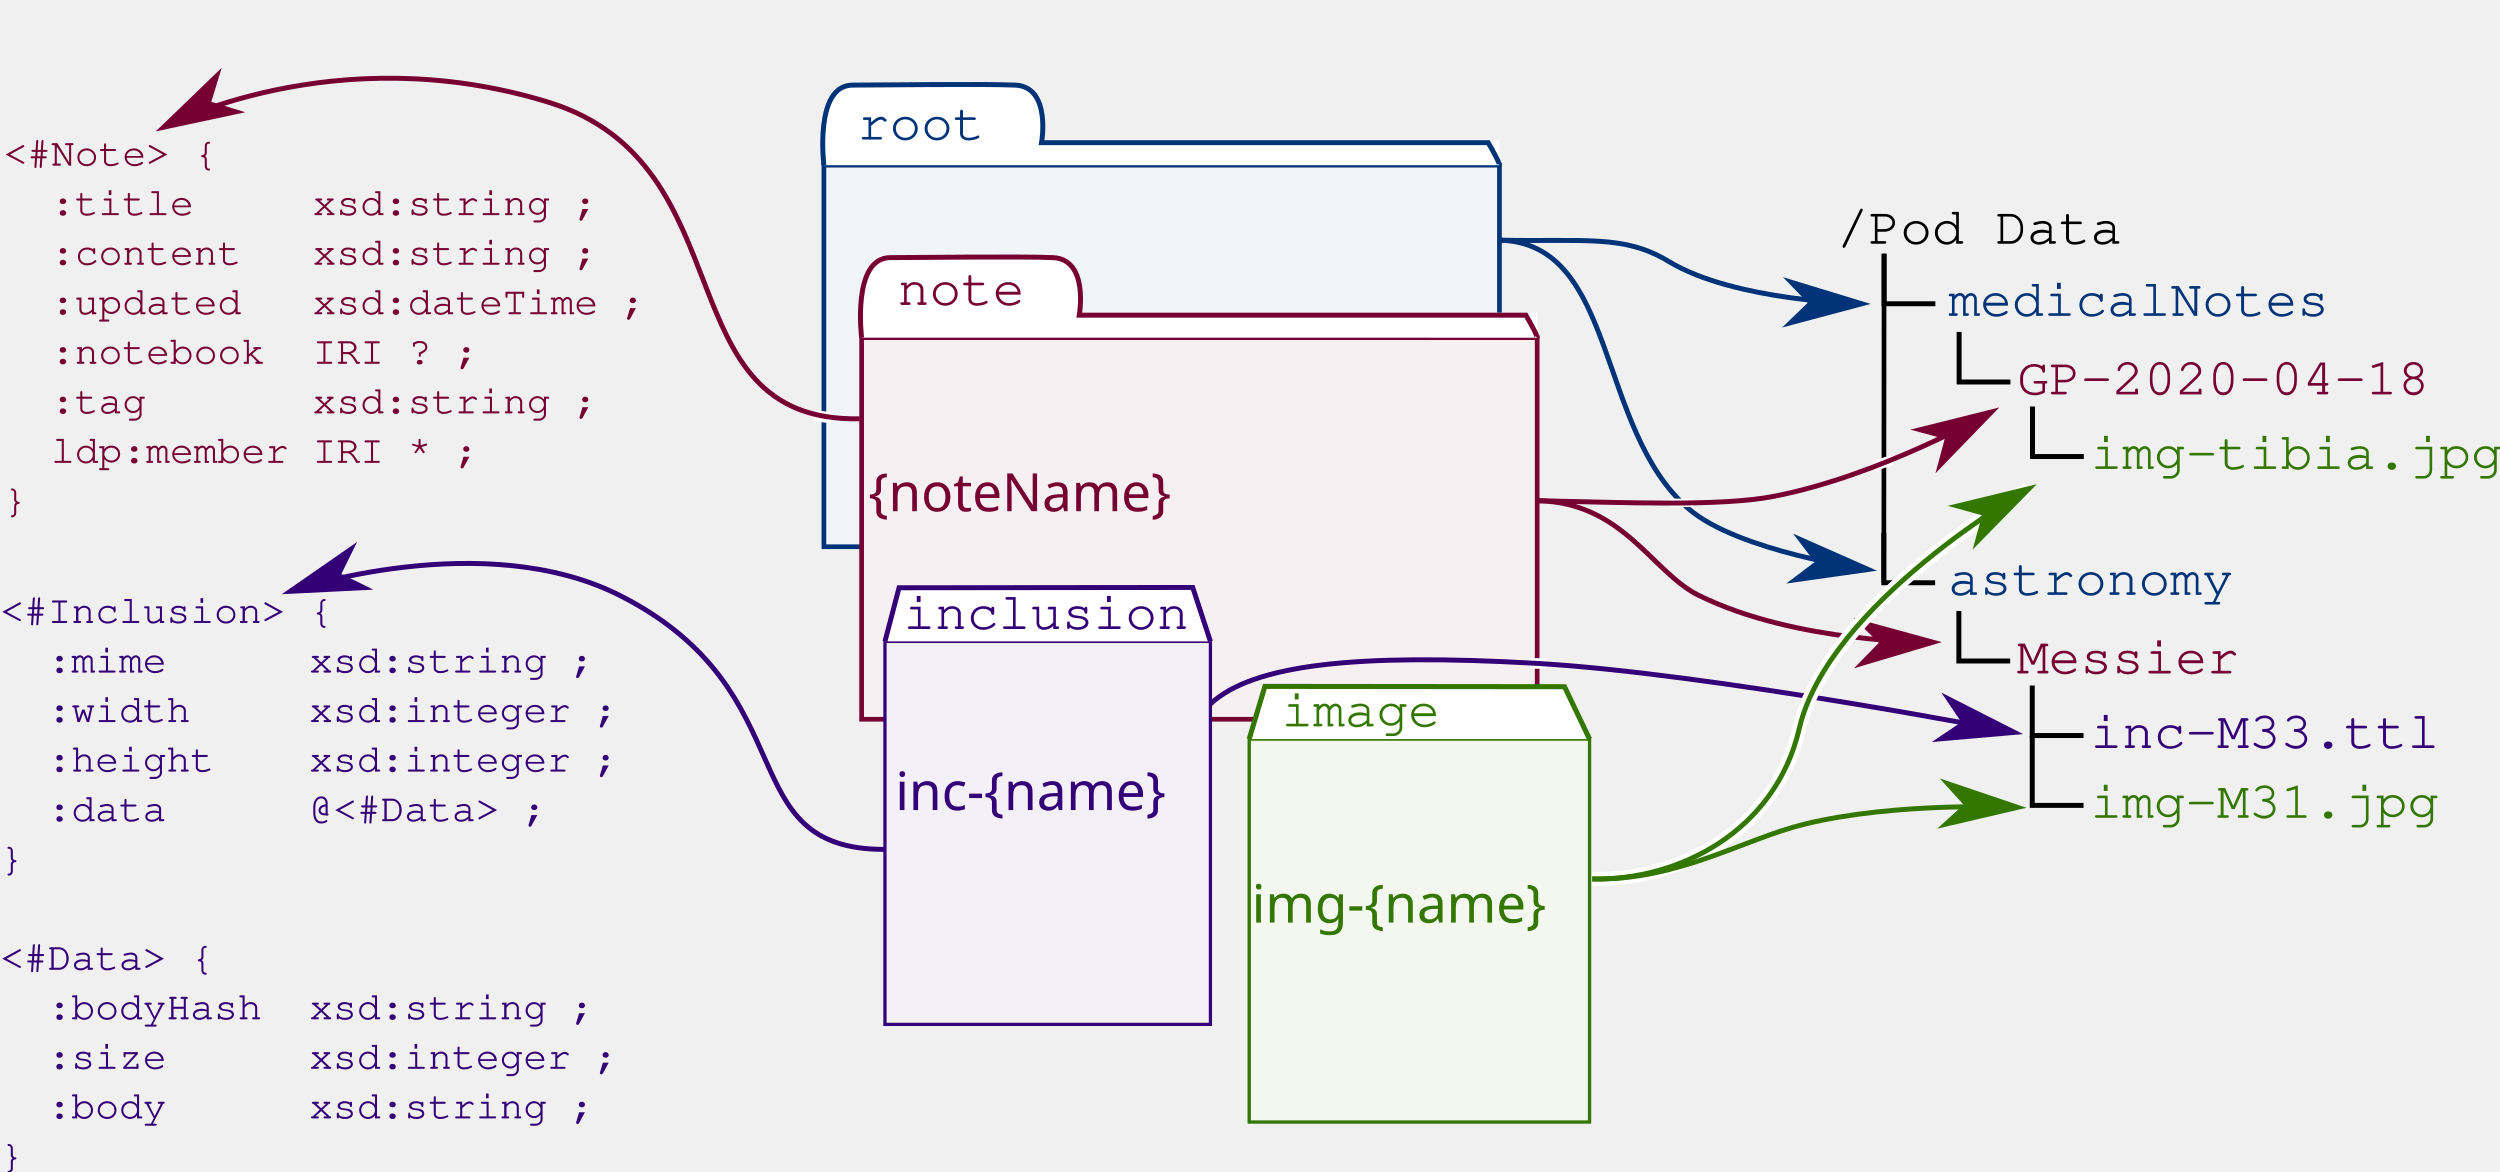
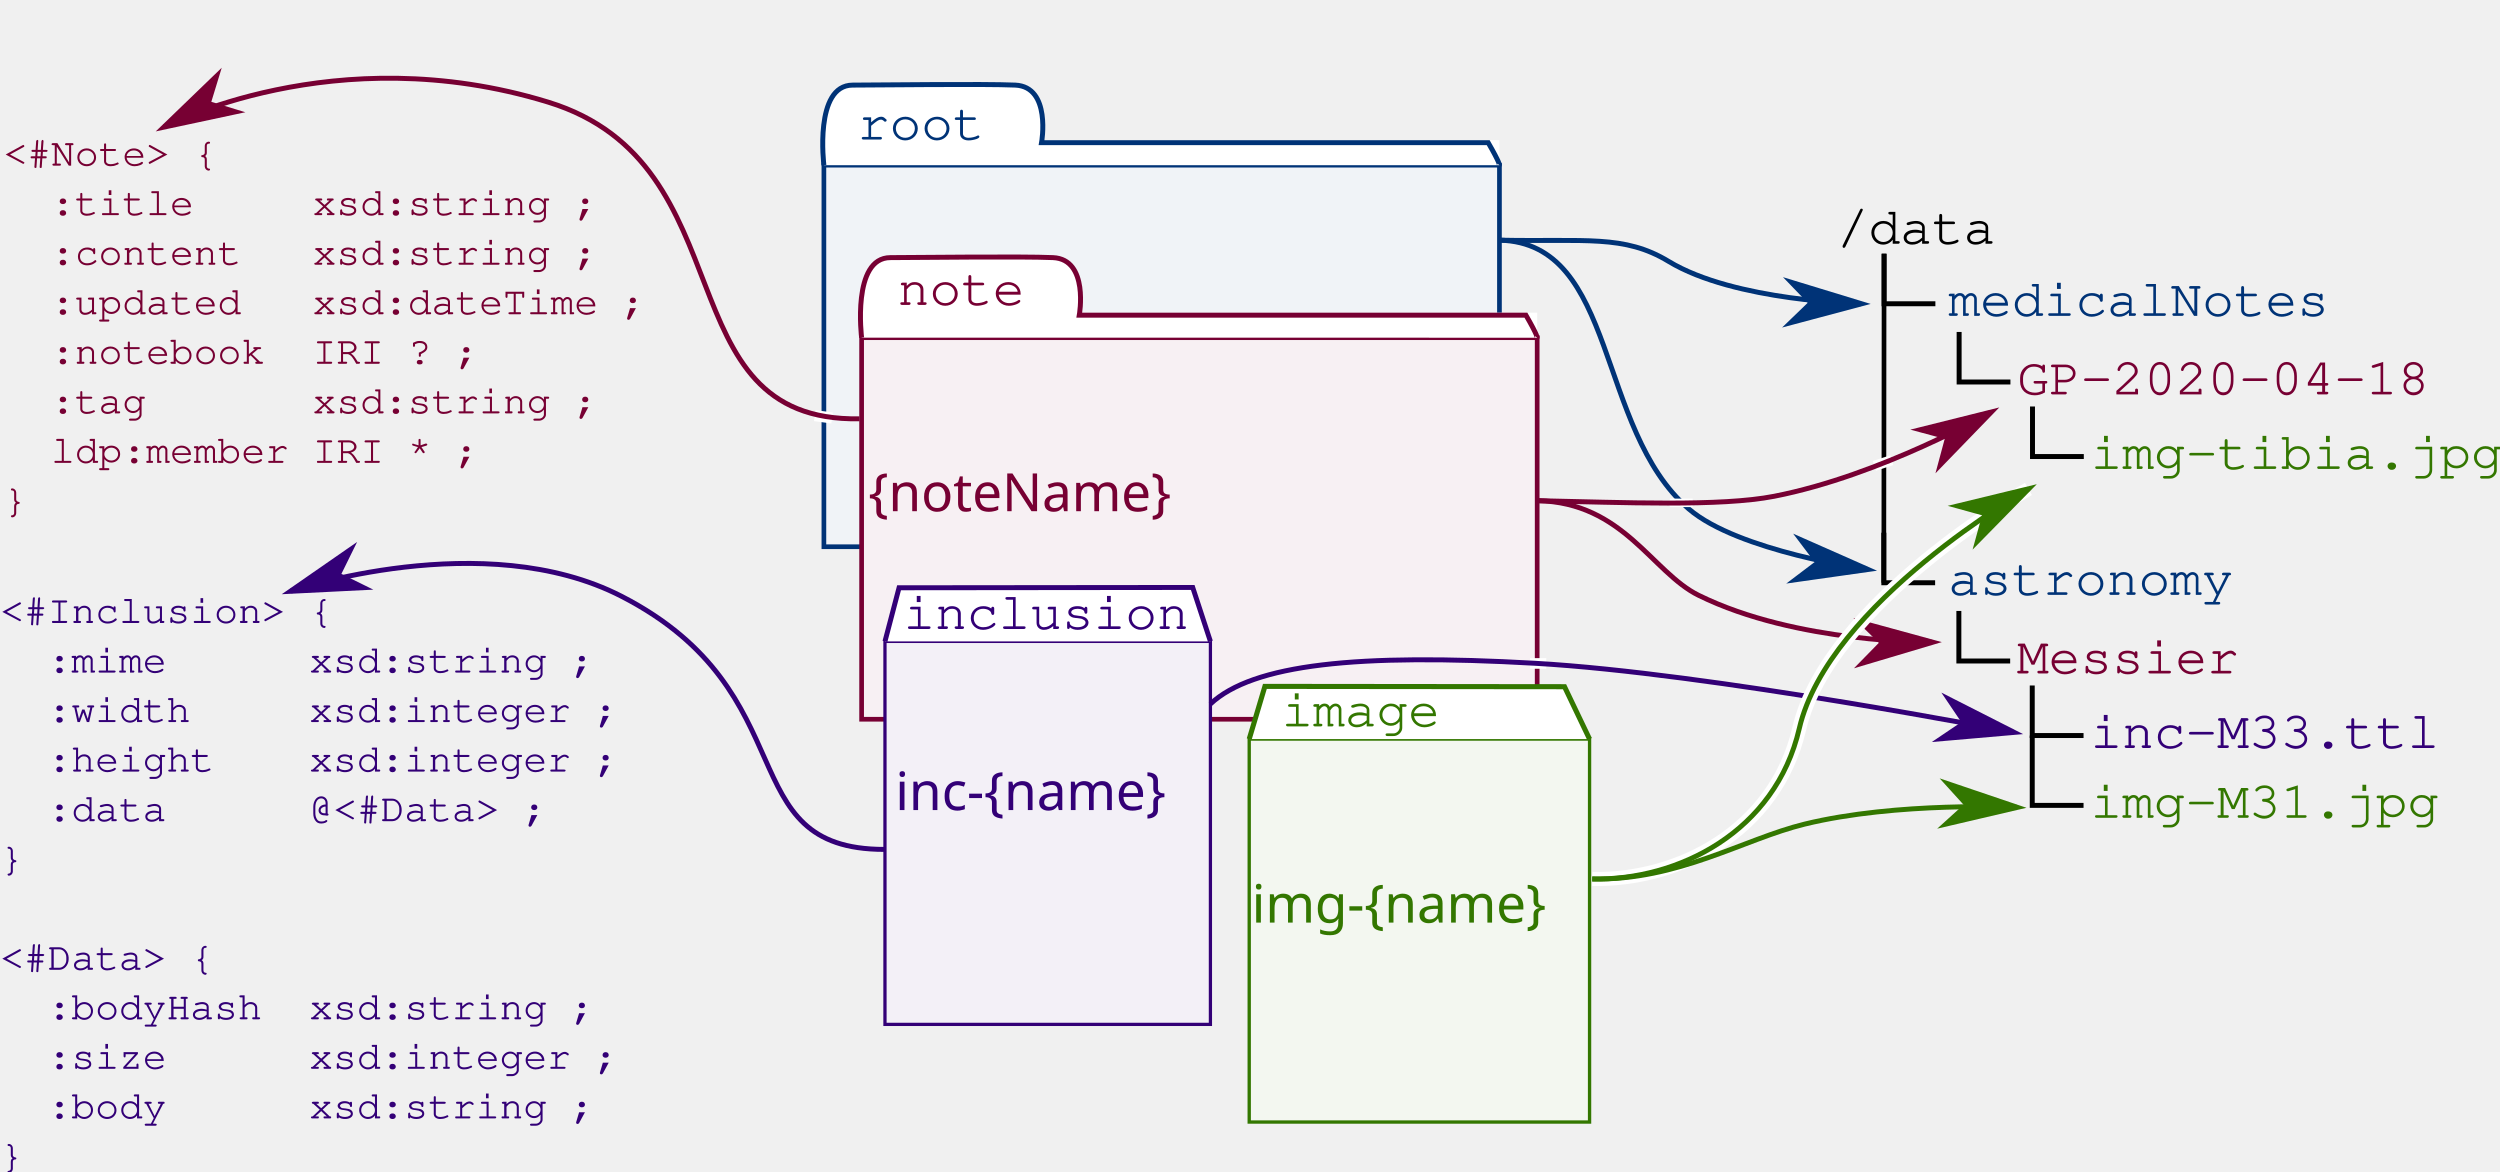
<svg xmlns="http://www.w3.org/2000/svg" width="133.523mm" height="62.579mm" viewBox="0 0 133.523 62.579" version="1.1" id="svg8">
  <defs id="defs2">
    <marker style="overflow:visible" id="marker11376" refX="0" refY="0" orient="auto">
      <path transform="matrix(-0.8,0,0,-0.8,-10,0)" style="fill:#777777;fill-opacity:0.467;fill-rule:evenodd;stroke:#777777;stroke-width:1pt;stroke-opacity:0.467" d="M 0,0 5,-5 -12.5,0 5,5 Z" id="path11374" />
    </marker>
    <marker orient="auto" refY="0" refX="0" id="Arrow1Lend" style="overflow:visible">
      <path id="path5237" d="M 0,0 5,-5 -12.5,0 5,5 Z" style="fill:#770033;fill-opacity:1;fill-rule:evenodd;stroke:#770033;stroke-width:1pt;stroke-opacity:1" transform="matrix(-0.8,0,0,-0.8,-10,0)" />
    </marker>
    <marker orient="auto" refY="0" refX="0" id="Arrow1Lstart" style="overflow:visible">
      <path id="path5234" d="M 0,0 5,-5 -12.5,0 5,5 Z" style="fill:#000000;fill-opacity:1;fill-rule:evenodd;stroke:#000000;stroke-width:1pt;stroke-opacity:1" transform="matrix(0.8,0,0,0.8,10,0)" />
    </marker>
    <marker orient="auto" refY="0" refX="0" id="Arrow1Lend-1" style="overflow:visible">
      <path id="path5237-8" d="M 0,0 5,-5 -12.5,0 5,5 Z" style="fill:#330077;fill-opacity:1;fill-rule:evenodd;stroke:#330077;stroke-width:1pt;stroke-opacity:1" transform="matrix(-0.8,0,0,-0.8,-10,0)" />
    </marker>
    <marker orient="auto" refY="0" refX="0" id="Arrow1Lend-0" style="overflow:visible">
      <path id="path5237-3" d="M 0,0 5,-5 -12.5,0 5,5 Z" style="fill:#770033;fill-opacity:1;fill-rule:evenodd;stroke:#770033;stroke-width:1pt;stroke-opacity:1" transform="matrix(-0.8,0,0,-0.8,-10,0)" />
    </marker>
    <marker orient="auto" refY="0" refX="0" id="Arrow1Lend-1-5" style="overflow:visible">
      <path id="path5237-8-9" d="M 0,0 5,-5 -12.5,0 5,5 Z" style="fill:#330077;fill-opacity:1;fill-rule:evenodd;stroke:#330077;stroke-width:1pt;stroke-opacity:1" transform="matrix(-0.8,0,0,-0.8,-10,0)" />
    </marker>
    <marker orient="auto" refY="0" refX="0" id="Arrow1Lend-0-4" style="overflow:visible">
      <path id="path5237-3-9" d="M 0,0 5,-5 -12.5,0 5,5 Z" style="fill:#337700;fill-opacity:1;fill-rule:evenodd;stroke:#337700;stroke-width:1pt;stroke-opacity:1" transform="matrix(-0.8,0,0,-0.8,-10,0)" />
    </marker>
    <marker orient="auto" refY="0" refX="0" id="Arrow1Lend-0-5" style="overflow:visible">
      <path id="path5237-3-3" d="M 0,0 5,-5 -12.5,0 5,5 Z" style="fill:#003377;fill-opacity:1;fill-rule:evenodd;stroke:#003377;stroke-width:1pt;stroke-opacity:1" transform="matrix(-0.8,0,0,-0.8,-10,0)" />
    </marker>
    <marker orient="auto" refY="0" refX="0" id="Arrow1Lend-0-48" style="overflow:visible">
      <path id="path5237-3-35" d="M 0,0 5,-5 -12.5,0 5,5 Z" style="fill:#003377;fill-opacity:1;fill-rule:evenodd;stroke:#003377;stroke-width:1pt;stroke-opacity:1" transform="matrix(-0.8,0,0,-0.8,-10,0)" />
    </marker>
    <marker orient="auto" refY="0" refX="0" id="Arrow1Lend-0-2" style="overflow:visible">
      <path id="path5237-3-0" d="M 0,0 5,-5 -12.5,0 5,5 Z" style="fill:#770033;fill-opacity:1;fill-rule:evenodd;stroke:#770033;stroke-width:1pt;stroke-opacity:1" transform="matrix(-0.8,0,0,-0.8,-10,0)" />
    </marker>
    <marker orient="auto" refY="0" refX="0" id="Arrow1Lend-0-4-5" style="overflow:visible">
      <path id="path5237-3-9-2" d="M 0,0 5,-5 -12.5,0 5,5 Z" style="fill:#337700;fill-opacity:1;fill-rule:evenodd;stroke:#337700;stroke-width:1pt;stroke-opacity:1" transform="matrix(-0.8,0,0,-0.8,-10,0)" />
    </marker>
  </defs>
  <g id="layer1" transform="translate(-0.4897179,3.464388)">
    <text xml:space="preserve" style="font-style:normal;font-weight:normal;font-size:3.528px;line-height:1.25;font-family:sans-serif;letter-spacing:0px;word-spacing:0px;fill:#000000;fill-opacity:1;stroke:none;stroke-width:0.265" x="2.472" y="3.939" id="text3715">
      <tspan x="2.472" y="7.06" style="font-size:2.117px;line-height:21%;stroke-width:0.265" id="tspan3733" />
    </text>
    <flowRoot xml:space="preserve" id="flowRoot3737" style="font-style:normal;font-weight:normal;font-size:40px;line-height:1.25;font-family:sans-serif;letter-spacing:0px;word-spacing:0px;fill:#000000;fill-opacity:1;stroke:none">
      <flowRegion id="flowRegion3739">
        <rect id="rect3741" width="8.586" height="40.154" x="14.395" y="87.618" />
      </flowRegion>
      <flowPara id="flowPara3743" />
    </flowRoot>
    <flowRoot xml:space="preserve" id="flowRoot3724" style="font-style:normal;font-variant:normal;font-weight:normal;font-stretch:normal;font-size:10.667px;line-height:1.25;font-family:Courier;-inkscape-font-specification:'Courier, Normal';font-variant-ligatures:normal;font-variant-caps:normal;font-variant-numeric:normal;font-feature-settings:normal;text-align:start;letter-spacing:0px;word-spacing:0px;writing-mode:lr-tb;text-anchor:start;fill:#000000;fill-opacity:1;stroke:none" transform="scale(0.2645833)">
      <flowRegion id="flowRegion3726">
        <rect id="rect3728" width="13.89" height="45.709" x="17.173" y="82.063" />
      </flowRegion>
      <flowPara id="flowPara3730" />
    </flowRoot>
    <text xml:space="preserve" style="font-style:normal;font-variant:normal;font-weight:normal;font-stretch:normal;font-size:2.117px;line-height:1.25;font-family:Courier;-inkscape-font-specification:'Courier, Normal';font-variant-ligatures:normal;font-variant-caps:normal;font-variant-numeric:normal;font-feature-settings:normal;text-align:start;letter-spacing:0px;word-spacing:0px;writing-mode:lr-tb;text-anchor:start;fill:#770033;fill-opacity:1;stroke:none;stroke-width:0.265;stroke-opacity:1" x="0.668" y="5.382" id="text3778">
      <tspan id="tspan3796" x="0.668" y="5.382">&lt;#Note&gt; {</tspan>
      <tspan x="0.668" y="8.028" id="tspan3798">  :title     xsd:string ;</tspan>
      <tspan x="0.668" y="10.674" id="tspan3800">  :content   xsd:string ;</tspan>
      <tspan x="0.668" y="13.32" id="tspan3802">  :updated   xsd:dateTime ;</tspan>
      <tspan x="0.668" y="15.965" id="tspan3804">  :notebook  IRI ? ;</tspan>
      <tspan x="0.668" y="18.611" id="tspan3806">  :tag       xsd:string ;</tspan>
      <tspan x="0.668" y="21.257" id="tspan3808">  ldp:member IRI * ;</tspan>
      <tspan x="0.668" y="23.903" id="tspan3810">}</tspan>
      <tspan x="0.668" y="26.549" id="tspan3812" />
    </text>
    <text xml:space="preserve" style="font-style:normal;font-variant:normal;font-weight:normal;font-stretch:normal;font-size:2.117px;line-height:1.25;font-family:Courier;-inkscape-font-specification:'Courier, Normal';font-variant-ligatures:normal;font-variant-caps:normal;font-variant-numeric:normal;font-feature-settings:normal;text-align:start;letter-spacing:0px;word-spacing:0px;writing-mode:lr-tb;text-anchor:start;fill:#000000;fill-opacity:1;stroke:none;stroke-width:0.265" x="0.725" y="28.123" id="text3778-7">
      <tspan style="stroke-width:0.265" x="0.725" y="29.964" id="tspan3810-7" />
      <tspan style="stroke-width:0.265" x="0.725" y="32.61" id="tspan3812-4" />
    </text>
    <text xml:space="preserve" style="font-style:normal;font-variant:normal;font-weight:normal;font-stretch:normal;font-size:2.117px;line-height:1.25;font-family:Courier;-inkscape-font-specification:'Courier, Normal';font-variant-ligatures:normal;font-variant-caps:normal;font-variant-numeric:normal;font-feature-settings:normal;text-align:start;letter-spacing:0px;word-spacing:0px;writing-mode:lr-tb;text-anchor:start;fill:#330077;fill-opacity:1;stroke:none;stroke-width:0.265" x="0.49" y="29.809" id="text3778-6">
      <tspan style="fill:#330077;fill-opacity:1;stroke-width:0.265" x="0.49" y="29.809" id="tspan3810-2">&lt;#Inclusion&gt; {</tspan>
      <tspan style="fill:#330077;fill-opacity:1;stroke-width:0.265" x="0.49" y="32.455" id="tspan3950">  :mime      xsd:string ;</tspan>
      <tspan style="fill:#330077;fill-opacity:1;stroke-width:0.265" x="0.49" y="35.101" id="tspan3952">  :width     xsd:integer ;</tspan>
      <tspan style="fill:#330077;fill-opacity:1;stroke-width:0.265" x="0.49" y="37.747" id="tspan3954">  :height    xsd:integer ;</tspan>
      <tspan style="fill:#330077;fill-opacity:1;stroke-width:0.265" x="0.49" y="40.393" id="tspan3956">  :data      @&lt;#Data&gt; ;</tspan>
      <tspan style="fill:#330077;fill-opacity:1;stroke-width:0.265" x="0.49" y="43.038" id="tspan3958">}</tspan>
      <tspan style="fill:#330077;fill-opacity:1;stroke-width:0.265" x="0.49" y="45.684" id="tspan3960" />
      <tspan style="fill:#330077;fill-opacity:1;stroke-width:0.265" x="0.49" y="48.33" id="tspan3962">&lt;#Data&gt; {</tspan>
      <tspan style="fill:#330077;fill-opacity:1;stroke-width:0.265" x="0.49" y="50.976" id="tspan3964">  :bodyHash  xsd:string ;</tspan>
      <tspan style="fill:#330077;fill-opacity:1;stroke-width:0.265" x="0.49" y="53.622" id="tspan3966">  :size      xsd:integer ;</tspan>
      <tspan style="fill:#330077;fill-opacity:1;stroke-width:0.265" x="0.49" y="56.268" id="tspan3968">  :body      xsd:string ;</tspan>
      <tspan style="fill:#330077;fill-opacity:1;stroke-width:0.265" x="0.49" y="58.913" id="tspan3970">}</tspan>
      <tspan style="fill:#330077;fill-opacity:1;stroke-width:0.265" x="0.49" y="61.559" id="tspan3972" />
      <tspan style="fill:#330077;fill-opacity:1;stroke-width:0.265" x="0.49" y="64.205" id="tspan3812-5" />
    </text>
  </g>
  <g id="layer2" style="display:inline" transform="translate(-0.4897179,3.464388)">
    <g id="g1043">
      <rect y="4.021" x="44.56" height="21.716" width="36.015" id="rect4808" style="fill:#ffffff;fill-opacity:1;stroke:none;stroke-width:0.25;stroke-miterlimit:4;stroke-dasharray:none;stroke-opacity:1" />
      <rect style="fill:#f0f3f7;fill-opacity:1;stroke:#003377;stroke-width:0.25;stroke-miterlimit:4;stroke-dasharray:none;stroke-opacity:1" y="5.357" x="44.493" height="20.379" width="36.081" id="rect3974" />
      <path id="path4781" d="m 44.493,5.357 c 0,0 -0.535,-4.276 1.537,-4.276 1.27,0 7.028,-0.076 8.686,0 1.935,0.089 1.403,3.074 1.403,3.074 h 23.854 c 0.654,1.133 0.601,1.203 0.601,1.203" style="fill:#ffffff;fill-opacity:1;stroke:#003377;stroke-width:0.265px;stroke-linecap:butt;stroke-linejoin:miter;stroke-opacity:1" />
      <text id="text4918" y="3.989" x="46.297" style="font-style:normal;font-variant:normal;font-weight:normal;font-stretch:normal;font-size:2.822px;line-height:1.25;font-family:Courier;-inkscape-font-specification:'Courier, Normal';font-variant-ligatures:normal;font-variant-caps:normal;font-variant-numeric:normal;font-feature-settings:normal;text-align:start;letter-spacing:0px;word-spacing:0px;writing-mode:lr-tb;text-anchor:start;fill:#003377;fill-opacity:1;stroke:none;stroke-width:0.265" xml:space="preserve">
        <tspan style="fill:#003377;fill-opacity:1;stroke-width:0.265" y="3.989" x="46.297" id="tspan4916">root</tspan>
      </text>
    </g>
    <g id="g999">
      <rect y="13.235" x="46.575" height="21.716" width="36.015" id="rect4808-1" style="fill:#ffffff;fill-opacity:1;stroke:none;stroke-width:0.25;stroke-miterlimit:4;stroke-dasharray:none;stroke-opacity:1" />
      <rect style="fill:#f7f0f3;fill-opacity:1;stroke:#770033;stroke-width:0.25;stroke-miterlimit:4;stroke-dasharray:none;stroke-opacity:1" y="14.571" x="46.508" height="20.379" width="36.081" id="rect3974-6" />
      <path id="path4781-5" d="m 46.508,14.571 c 0,0 -0.535,-4.276 1.537,-4.276 1.27,0 7.028,-0.076 8.686,0 1.935,0.089 1.403,3.074 1.403,3.074 h 23.854 c 0.654,1.133 0.601,1.203 0.601,1.203" style="fill:#ffffff;fill-opacity:1;stroke:#770033;stroke-width:0.265px;stroke-linecap:butt;stroke-linejoin:miter;stroke-opacity:1" />
      <text id="text4922" y="12.82" x="48.435" style="font-style:normal;font-variant:normal;font-weight:normal;font-stretch:normal;font-size:2.822px;line-height:1.25;font-family:Courier;-inkscape-font-specification:'Courier, Normal';font-variant-ligatures:normal;font-variant-caps:normal;font-variant-numeric:normal;font-feature-settings:normal;text-align:start;letter-spacing:0px;word-spacing:0px;writing-mode:lr-tb;text-anchor:start;fill:#770033;fill-opacity:1;stroke:none;stroke-width:0.265" xml:space="preserve">
        <tspan style="fill:#770033;fill-opacity:1;stroke-width:0.265" y="12.82" x="48.435" id="tspan4920">note</tspan>
      </text>
      <text id="text4998-0" y="23.84" x="46.873" style="font-style:normal;font-variant:normal;font-weight:normal;font-stretch:normal;font-size:2.822px;line-height:1.25;font-family:sans-serif;-inkscape-font-specification:sans-serif;font-variant-ligatures:normal;font-variant-caps:normal;font-variant-numeric:normal;font-feature-settings:normal;text-align:start;letter-spacing:0px;word-spacing:0px;writing-mode:lr-tb;text-anchor:start;display:inline;fill:#770033;fill-opacity:1;stroke:none;stroke-width:0.265" xml:space="preserve">
        <tspan style="font-style:normal;font-variant:normal;font-weight:normal;font-stretch:normal;font-family:sans-serif;-inkscape-font-specification:sans-serif;fill:#770033;fill-opacity:1;stroke-width:0.265" y="23.84" x="46.873" id="tspan4996-1">{noteName}</tspan>
      </text>
    </g>
    <g id="g1031">
      <rect y="36.008" x="67.209" height="20.417" width="18.068" id="rect4808-1-8-7" style="fill:#ffffff;fill-opacity:1;stroke:none;stroke-width:0.183;stroke-miterlimit:4;stroke-dasharray:none;stroke-opacity:1" />
      <rect style="fill:#f3f7f0;fill-opacity:1;stroke:#337700;stroke-width:0.178;stroke-miterlimit:4;stroke-dasharray:none;stroke-opacity:1" y="36.008" x="67.209" height="20.455" width="18.178" id="rect3974-6-5-3" />
      <path id="path4873-6" d="m 67.209,36.008 0.838,-2.813 16.002,0.017 1.338,2.797" style="fill:#ffffff;fill-opacity:1;stroke:#337700;stroke-width:0.271px;stroke-linecap:butt;stroke-linejoin:miter;stroke-opacity:1" />
      <text id="text4930" y="35.332" x="68.924" style="font-style:normal;font-variant:normal;font-weight:normal;font-stretch:normal;font-size:2.822px;line-height:1.25;font-family:Courier;-inkscape-font-specification:'Courier, Normal';font-variant-ligatures:normal;font-variant-caps:normal;font-variant-numeric:normal;font-feature-settings:normal;text-align:start;letter-spacing:0px;word-spacing:0px;writing-mode:lr-tb;text-anchor:start;fill:#337700;fill-opacity:1;stroke:none;stroke-width:0.265" xml:space="preserve">
        <tspan style="fill:#337700;fill-opacity:1;stroke-width:0.265" y="35.332" x="68.924" id="tspan4928">image</tspan>
      </text>
      <text id="text4998-6" y="45.812" x="67.346" style="font-style:normal;font-variant:normal;font-weight:normal;font-stretch:normal;font-size:2.822px;line-height:1.25;font-family:sans-serif;-inkscape-font-specification:sans-serif;font-variant-ligatures:normal;font-variant-caps:normal;font-variant-numeric:normal;font-feature-settings:normal;text-align:start;letter-spacing:0px;word-spacing:0px;writing-mode:lr-tb;text-anchor:start;display:inline;fill:#337700;fill-opacity:1;stroke:none;stroke-width:0.265" xml:space="preserve">
        <tspan style="font-style:normal;font-variant:normal;font-weight:normal;font-stretch:normal;font-family:sans-serif;-inkscape-font-specification:sans-serif;fill:#337700;fill-opacity:1;stroke-width:0.265" y="45.812" x="67.346" id="tspan4996-3">img-{name}</tspan>
      </text>
    </g>
    <g id="g1015">
      <rect y="30.792" x="47.755" height="20.417" width="17.277" id="rect4808-1-8" style="fill:#ffffff;fill-opacity:1;stroke:none;stroke-width:0.175;stroke-miterlimit:4;stroke-dasharray:none;stroke-opacity:1" ry="0" />
      <rect style="fill:#f3f0f7;fill-opacity:1;stroke:#330077;stroke-width:0.174;stroke-miterlimit:4;stroke-dasharray:none;stroke-opacity:1" y="30.792" x="47.755" height="20.455" width="17.382" id="rect3974-6-5" />
      <path id="path4873" d="m 47.755,30.792 0.752,-2.864 15.685,-0.017 0.945,2.88" style="fill:#ffffff;fill-opacity:1;stroke:#330077;stroke-width:0.265px;stroke-linecap:butt;stroke-linejoin:miter;stroke-opacity:1" />
      <text id="text4926" y="30.127" x="48.734" style="font-style:normal;font-variant:normal;font-weight:normal;font-stretch:normal;font-size:2.822px;line-height:1.25;font-family:Courier;-inkscape-font-specification:'Courier, Normal';font-variant-ligatures:normal;font-variant-caps:normal;font-variant-numeric:normal;font-feature-settings:normal;text-align:start;letter-spacing:0px;word-spacing:0px;writing-mode:lr-tb;text-anchor:start;fill:#330077;fill-opacity:1;stroke:none;stroke-width:0.265" xml:space="preserve">
        <tspan style="fill:#330077;fill-opacity:1;stroke-width:0.265" y="30.127" x="48.734" id="tspan4924">inclusion</tspan>
      </text>
      <text id="text4998" y="39.801" x="48.314" style="font-style:normal;font-variant:normal;font-weight:normal;font-stretch:normal;font-size:2.822px;line-height:1.25;font-family:sans-serif;-inkscape-font-specification:sans-serif;font-variant-ligatures:normal;font-variant-caps:normal;font-variant-numeric:normal;font-feature-settings:normal;text-align:start;letter-spacing:0px;word-spacing:0px;writing-mode:lr-tb;text-anchor:start;fill:#330077;fill-opacity:1;stroke:none;stroke-width:0.265" xml:space="preserve">
        <tspan style="font-style:normal;font-variant:normal;font-weight:normal;font-stretch:normal;font-family:sans-serif;-inkscape-font-specification:sans-serif;fill:#330077;fill-opacity:1;stroke-width:0.265" y="39.801" x="48.314" id="tspan4996">inc-{name}</tspan>
      </text>
    </g>
    <path style="fill:none;stroke:#000000;stroke-width:0.25;stroke-linecap:butt;stroke-linejoin:miter;stroke-miterlimit:4;stroke-dasharray:none;stroke-dashoffset:0;stroke-opacity:1" d="m 101.117,10.086 -0.014,17.573" id="path5048" />
    <path style="display:inline;fill:none;stroke:#000000;stroke-width:0.265px;stroke-linecap:butt;stroke-linejoin:miter;stroke-opacity:1" d="m 101.117,10.086 v 2.673 h 2.74" id="path5050-5" />
    <text xml:space="preserve" style="font-style:normal;font-variant:normal;font-weight:normal;font-stretch:normal;font-size:2.822px;line-height:1.25;font-family:Courier;-inkscape-font-specification:'Courier, Normal';font-variant-ligatures:normal;font-variant-caps:normal;font-variant-numeric:normal;font-feature-settings:normal;text-align:start;letter-spacing:0px;word-spacing:0px;writing-mode:lr-tb;text-anchor:start;fill:#000000;fill-opacity:1;stroke:none;stroke-width:0.265" x="98.589" y="9.552" id="text5078">
-       <tspan x="98.589" y="9.552" style="stroke-width:0.265" id="tspan9387">/Pod Data</tspan>
+       <tspan x="98.589" y="9.552" style="stroke-width:0.265" id="tspan9387">/data</tspan>
    </text>
    <text xml:space="preserve" style="font-style:normal;font-variant:normal;font-weight:normal;font-stretch:normal;font-size:2.822px;line-height:1.25;font-family:Courier;-inkscape-font-specification:'Courier, Normal';font-variant-ligatures:normal;font-variant-caps:normal;font-variant-numeric:normal;font-feature-settings:normal;text-align:start;letter-spacing:0px;word-spacing:0px;writing-mode:lr-tb;text-anchor:start;fill:#003377;fill-opacity:1;stroke:none;stroke-width:0.265" x="104.556" y="13.407" id="text5082">
      <tspan id="tspan5080" x="104.556" y="13.407" style="fill:#003377;fill-opacity:1;stroke-width:0.265">medicalNotes</tspan>
    </text>
    <path style="display:inline;fill:none;stroke:#000000;stroke-width:0.265px;stroke-linecap:butt;stroke-linejoin:miter;stroke-opacity:1" d="M 105.125,14.265 V 16.938 h 2.74" id="path5050-5-0" />
    <text xml:space="preserve" style="font-style:normal;font-variant:normal;font-weight:normal;font-stretch:normal;font-size:2.822px;line-height:1.25;font-family:Courier;-inkscape-font-specification:'Courier, Normal';font-variant-ligatures:normal;font-variant-caps:normal;font-variant-numeric:normal;font-feature-settings:normal;text-align:start;letter-spacing:0px;word-spacing:0px;writing-mode:lr-tb;text-anchor:start;display:inline;fill:#770033;fill-opacity:1;stroke:none;stroke-width:0.265" x="108.227" y="17.602" id="text5082-7">
      <tspan id="tspan5080-1" x="108.227" y="17.602" style="fill:#770033;fill-opacity:1;stroke-width:0.265">GP-2020-04-18</tspan>
    </text>
    <path style="display:inline;fill:none;stroke:#000000;stroke-width:0.265px;stroke-linecap:butt;stroke-linejoin:miter;stroke-opacity:1" d="m 109.044,18.246 v 2.673 h 2.74" id="path5050-5-0-5" />
    <text xml:space="preserve" style="font-style:normal;font-variant:normal;font-weight:normal;font-stretch:normal;font-size:2.822px;line-height:1.25;font-family:Courier;-inkscape-font-specification:'Courier, Normal';font-variant-ligatures:normal;font-variant-caps:normal;font-variant-numeric:normal;font-feature-settings:normal;text-align:start;letter-spacing:0px;word-spacing:0px;writing-mode:lr-tb;text-anchor:start;display:inline;fill:#337700;fill-opacity:1;stroke:none;stroke-width:0.265" x="112.145" y="21.583" id="text5082-7-1">
      <tspan id="tspan5080-1-1" x="112.145" y="21.583" style="fill:#337700;fill-opacity:1;stroke-width:0.265">img-tibia.jpg</tspan>
    </text>
    <path style="display:inline;fill:none;stroke:#000000;stroke-width:0.265px;stroke-linecap:butt;stroke-linejoin:miter;stroke-opacity:1" d="m 101.103,24.987 v 2.673 h 2.74" id="path5050-5-2" />
    <text xml:space="preserve" style="font-style:normal;font-variant:normal;font-weight:normal;font-stretch:normal;font-size:2.822px;line-height:1.25;font-family:Courier;-inkscape-font-specification:'Courier, Normal';font-variant-ligatures:normal;font-variant-caps:normal;font-variant-numeric:normal;font-feature-settings:normal;text-align:start;letter-spacing:0px;word-spacing:0px;writing-mode:lr-tb;text-anchor:start;display:inline;fill:#003377;fill-opacity:1;stroke:none;stroke-width:0.265" x="104.541" y="28.307" id="text5082-0">
      <tspan id="tspan5080-7" x="104.541" y="28.307" style="fill:#003377;fill-opacity:1;stroke-width:0.265">astronomy</tspan>
    </text>
    <path style="display:inline;fill:none;stroke:#000000;stroke-width:0.265px;stroke-linecap:butt;stroke-linejoin:miter;stroke-opacity:1" d="m 105.111,29.166 v 2.673 h 2.74" id="path5050-5-0-4" />
    <text xml:space="preserve" style="font-style:normal;font-variant:normal;font-weight:normal;font-stretch:normal;font-size:2.822px;line-height:1.25;font-family:Courier;-inkscape-font-specification:'Courier, Normal';font-variant-ligatures:normal;font-variant-caps:normal;font-variant-numeric:normal;font-feature-settings:normal;text-align:start;letter-spacing:0px;word-spacing:0px;writing-mode:lr-tb;text-anchor:start;display:inline;fill:#770033;fill-opacity:1;stroke:none;stroke-width:0.265" x="108.212" y="32.503" id="text5082-7-7">
      <tspan id="tspan5080-1-6" x="108.212" y="32.503" style="fill:#770033;fill-opacity:1;stroke-width:0.265">Messier</tspan>
    </text>
    <path style="display:inline;fill:none;stroke:#000000;stroke-width:0.265px;stroke-linecap:butt;stroke-linejoin:miter;stroke-opacity:1" d="m 109.03,33.147 v 2.673 h 2.74" id="path5050-5-0-5-8" />
    <text xml:space="preserve" style="font-style:normal;font-variant:normal;font-weight:normal;font-stretch:normal;font-size:2.822px;line-height:1.25;font-family:Courier;-inkscape-font-specification:'Courier, Normal';font-variant-ligatures:normal;font-variant-caps:normal;font-variant-numeric:normal;font-feature-settings:normal;text-align:start;letter-spacing:0px;word-spacing:0px;writing-mode:lr-tb;text-anchor:start;display:inline;fill:#330077;fill-opacity:1;stroke:none;stroke-width:0.265" x="112.131" y="36.484" id="text5082-7-1-1">
      <tspan id="tspan5080-1-1-8" x="112.131" y="36.484" style="fill:#330077;fill-opacity:1;stroke-width:0.265">inc-M33.ttl</tspan>
    </text>
    <path style="display:inline;fill:none;stroke:#000000;stroke-width:0.265px;stroke-linecap:butt;stroke-linejoin:miter;stroke-opacity:1" d="m 109.03,35.819 v 3.731 h 2.74" id="path5050-5-0-5-8-8" />
    <text xml:space="preserve" style="font-style:normal;font-variant:normal;font-weight:normal;font-stretch:normal;font-size:2.822px;line-height:1.25;font-family:Courier;-inkscape-font-specification:'Courier, Normal';font-variant-ligatures:normal;font-variant-caps:normal;font-variant-numeric:normal;font-feature-settings:normal;text-align:start;letter-spacing:0px;word-spacing:0px;writing-mode:lr-tb;text-anchor:start;display:inline;fill:#337700;fill-opacity:1;stroke:none;stroke-width:0.265" x="112.131" y="40.215" id="text5082-7-1-1-5">
      <tspan id="tspan5080-1-1-8-9" x="112.131" y="40.215" style="fill:#337700;fill-opacity:1;stroke-width:0.265">img-M31.jpg</tspan>
    </text>
    <g id="g1083">
      <g id="g1071">
        <rect style="fill:#ffffff;fill-opacity:1;stroke:none;stroke-width:0.25;stroke-miterlimit:4;stroke-dasharray:none;stroke-dashoffset:0;stroke-opacity:1" id="rect1035" width="0.933" height="0.593" x="46.185" y="12.13" transform="rotate(8)" />
        <path style="fill:none;stroke:#770033;stroke-width:0.265px;stroke-linecap:butt;stroke-linejoin:miter;stroke-opacity:1;marker-end:url(#Arrow1Lend)" d="M 46.397,18.904 C 35.813,19.093 40.538,5.297 29.766,1.99 18.34,-1.518 9.26,3.313 9.26,3.313" id="path5232" />
      </g>
      <path id="path5232-5" d="m 47.728,41.902 c -8.315,10e-7 -4.014,-8.354 -14.032,-13.513 C 26.333,24.598 16.025,28.106 16.025,28.106" style="display:inline;fill:none;stroke:#330077;stroke-width:0.265px;stroke-linecap:butt;stroke-linejoin:miter;stroke-opacity:1;marker-end:url(#Arrow1Lend-1)" />
    </g>
    <path style="display:inline;fill:none;stroke:#003377;stroke-width:0.265px;stroke-linecap:butt;stroke-linejoin:miter;stroke-opacity:1;marker-end:url(#Arrow1Lend-0-5)" d="m 80.587,9.363 c 4.583,0.094 6.642,-0.311 9.024,1.134 3.53,2.141 10.277,2.262 10.277,2.262" id="path5232-7-2" />
    <path style="display:inline;fill:none;stroke:#770033;stroke-width:0.265px;stroke-linecap:butt;stroke-linejoin:miter;stroke-opacity:1;marker-end:url(#Arrow1Lend-0)" d="m 82.615,23.277 c 4.583,0.094 6.1,3.824 8.599,5.055 5.246,2.586 12.473,2.504 12.473,2.504" id="path5232-7" />
    <g id="g1117">
      <rect y="31.686" x="82.207" height="0.568" width="0.869" id="rect1101" style="fill:#ffffff;fill-opacity:1;stroke:none;stroke-width:0.25;stroke-miterlimit:4;stroke-dasharray:none;stroke-dashoffset:0;stroke-opacity:1" />
      <path id="path5232-5-6" d="m 65.137,34.134 c 2.268,-2.126 7.854,-2.711 17.34,-2.173 9.282,0.526 25.561,3.685 25.561,3.685" style="display:inline;fill:none;stroke:#330077;stroke-width:0.265px;stroke-linecap:butt;stroke-linejoin:miter;stroke-opacity:1;marker-end:url(#Arrow1Lend-1-5)" />
    </g>
    <path style="display:inline;fill:none;stroke:#003377;stroke-width:0.265px;stroke-linecap:butt;stroke-linejoin:miter;stroke-opacity:1;marker-end:url(#Arrow1Lend-0-48)" d="m 80.587,9.363 c 6.32,0.161 5.114,10.059 10.097,14.353 2.638,2.273 9.547,3.23 9.547,3.23" id="path5232-7-9" />
    <g id="g10516">
      <rect y="23.167" x="89.674" height="0.451" width="1.219" id="rect10485" style="fill:#ffffff;fill-opacity:1;stroke:none;stroke-width:0.25;stroke-miterlimit:4;stroke-dasharray:none;stroke-dashoffset:0;stroke-opacity:1" />
      <rect transform="rotate(-18)" y="51.181" x="89.058" height="0.547" width="0.975" id="rect10467" style="fill:#ffffff;fill-opacity:1;stroke:none;stroke-width:0.25;stroke-miterlimit:4;stroke-dasharray:none;stroke-dashoffset:0;stroke-opacity:1" />
      <path id="path5232-7-5" d="m 82.615,23.277 c 4.583,0.094 9.756,0.327 12.633,-0.236 5.74,-1.124 11.576,-4.488 11.576,-4.488" style="display:inline;fill:none;stroke:#770033;stroke-width:0.265px;stroke-linecap:butt;stroke-linejoin:miter;stroke-opacity:1;marker-end:url(#Arrow1Lend-0-2)" />
    </g>
    <g id="g11380">
      <path style="display:inline;fill:none;fill-opacity:0.467;stroke:#ffffff;stroke-width:0.75;stroke-linecap:butt;stroke-linejoin:miter;stroke-miterlimit:4;stroke-dasharray:none;stroke-opacity:1" d="m 85.531,43.481 c 4.583,0.094 9.778,-2.517 11.056,-8.032 1.56,-6.734 12.24,-12.799 12.24,-12.799" id="path11372" />
      <path id="path5232-7-0-9" d="m 85.531,43.481 c 4.583,0.094 9.778,-2.517 11.056,-8.032 1.56,-6.734 12.24,-12.799 12.24,-12.799" style="display:inline;fill:none;stroke:#337700;stroke-width:0.265px;stroke-linecap:butt;stroke-linejoin:miter;stroke-opacity:1;marker-end:url(#Arrow1Lend-0-4-5)" />
    </g>
    <path style="display:inline;fill:none;stroke:#337700;stroke-width:0.265px;stroke-linecap:butt;stroke-linejoin:miter;stroke-opacity:1;marker-end:url(#Arrow1Lend-0-4)" d="m 85.531,43.481 c 4.583,0.094 8.078,-2.131 11.339,-2.929 4.937,-1.209 11.339,-0.898 11.339,-0.898" id="path5232-7-0" />
  </g>
  <g id="layer3" style="display:none">
    <text transform="translate(-0.4897179,3.464388)" xml:space="preserve" style="font-style:normal;font-variant:normal;font-weight:normal;font-stretch:normal;font-size:2.822px;line-height:1.25;font-family:Courier;-inkscape-font-specification:'Courier, Normal';font-variant-ligatures:normal;font-variant-caps:normal;font-variant-numeric:normal;font-feature-settings:normal;text-align:start;letter-spacing:0px;word-spacing:0px;writing-mode:lr-tb;text-anchor:start;display:inline;fill:#000000;fill-opacity:1;stroke:none;stroke-width:0.265" x="3.029" y="-1.689" id="text18027">
      <tspan id="tspan18025" x="3.029" y="-1.689" style="stroke-width:0.265">Schema</tspan>
    </text>
    <text transform="translate(-0.4897179,3.464388)" xml:space="preserve" style="font-style:normal;font-variant:normal;font-weight:normal;font-stretch:normal;font-size:2.822px;line-height:1.25;font-family:Courier;-inkscape-font-specification:'Courier, Normal';font-variant-ligatures:normal;font-variant-caps:normal;font-variant-numeric:normal;font-feature-settings:normal;text-align:start;letter-spacing:0px;word-spacing:0px;writing-mode:lr-tb;text-anchor:start;display:inline;fill:#000000;fill-opacity:1;stroke:none;stroke-width:0.265" x="48.064" y="-1.556" id="text18031">
      <tspan id="stamp-label" x="48.064" y="-1.556" style="stroke-width:0.265">Blueprint</tspan>
    </text>
    <text transform="translate(-0.4897179,3.464388)" xml:space="preserve" style="font-style:normal;font-variant:normal;font-weight:normal;font-stretch:normal;font-size:2.822px;line-height:1.25;font-family:Courier;-inkscape-font-specification:'Courier, Normal';font-variant-ligatures:normal;font-variant-caps:normal;font-variant-numeric:normal;font-feature-settings:normal;text-align:start;letter-spacing:0px;word-spacing:0px;writing-mode:lr-tb;text-anchor:start;display:inline;fill:#000000;fill-opacity:1;stroke:none;stroke-width:0.265" x="100.47" y="-1.288" id="text18035">
      <tspan id="tspan18033" x="100.47" y="-1.288" style="stroke-width:0.265">Resource hiearchy</tspan>
    </text>
    <path transform="translate(-0.4897179,3.464388)" style="display:inline;fill:none;stroke:#000000;stroke-width:0.265px;stroke-linecap:butt;stroke-linejoin:miter;stroke-opacity:1" d="M 3.277,-0.984 H 12.963" id="path18037" />
    <path transform="translate(-0.4897179,3.464388)" style="display:inline;fill:none;stroke:#000000;stroke-width:0.265px;stroke-linecap:butt;stroke-linejoin:miter;stroke-opacity:1" d="M 48.162,-0.984 H 63.092" id="path18039" />
    <path transform="translate(-0.4897179,3.464388)" style="display:inline;fill:none;stroke:#000000;stroke-width:0.265px;stroke-linecap:butt;stroke-linejoin:miter;stroke-opacity:1" d="m 100.842,-0.606 h 28.065 v 0.189" id="path18041" />
  </g>
</svg>
